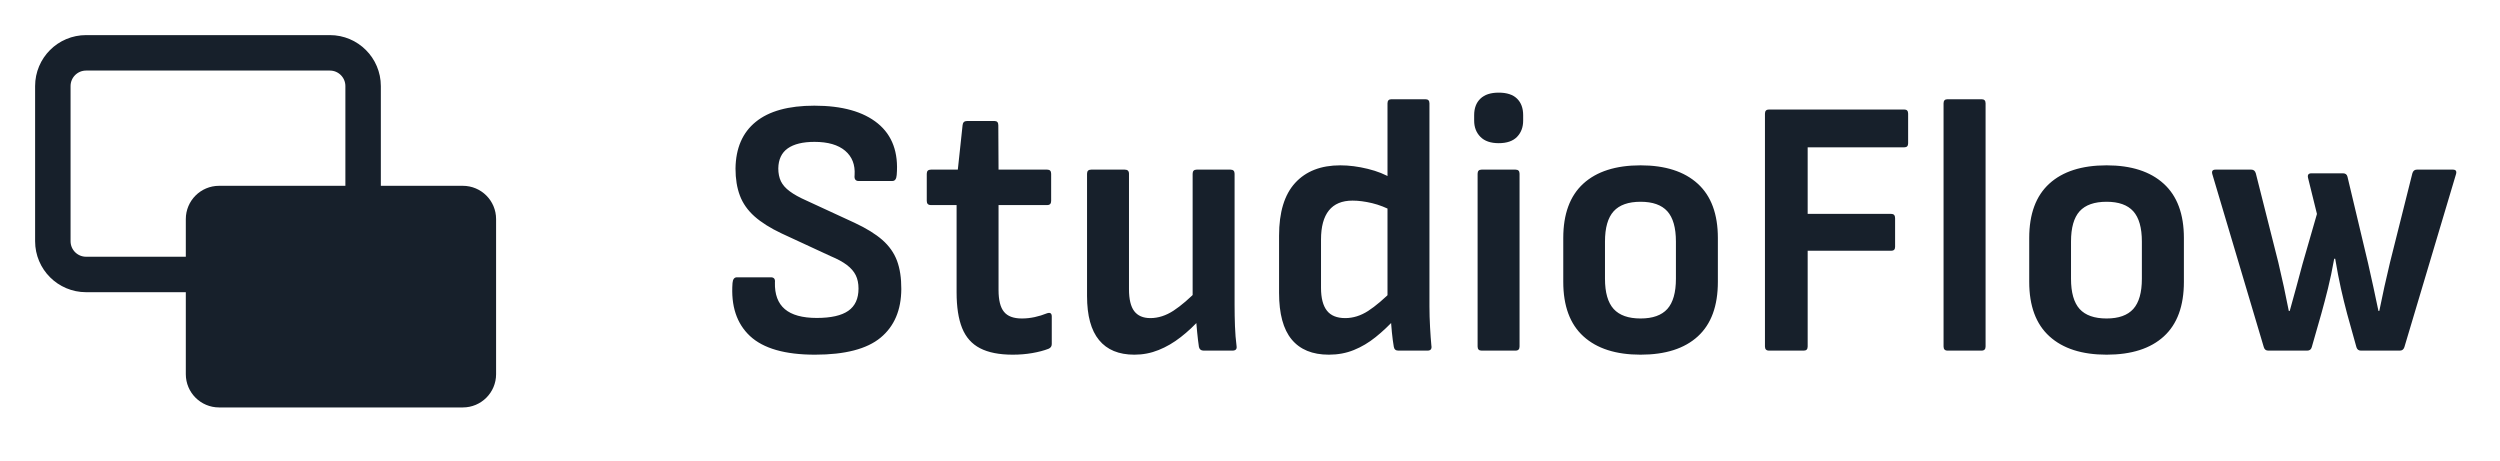
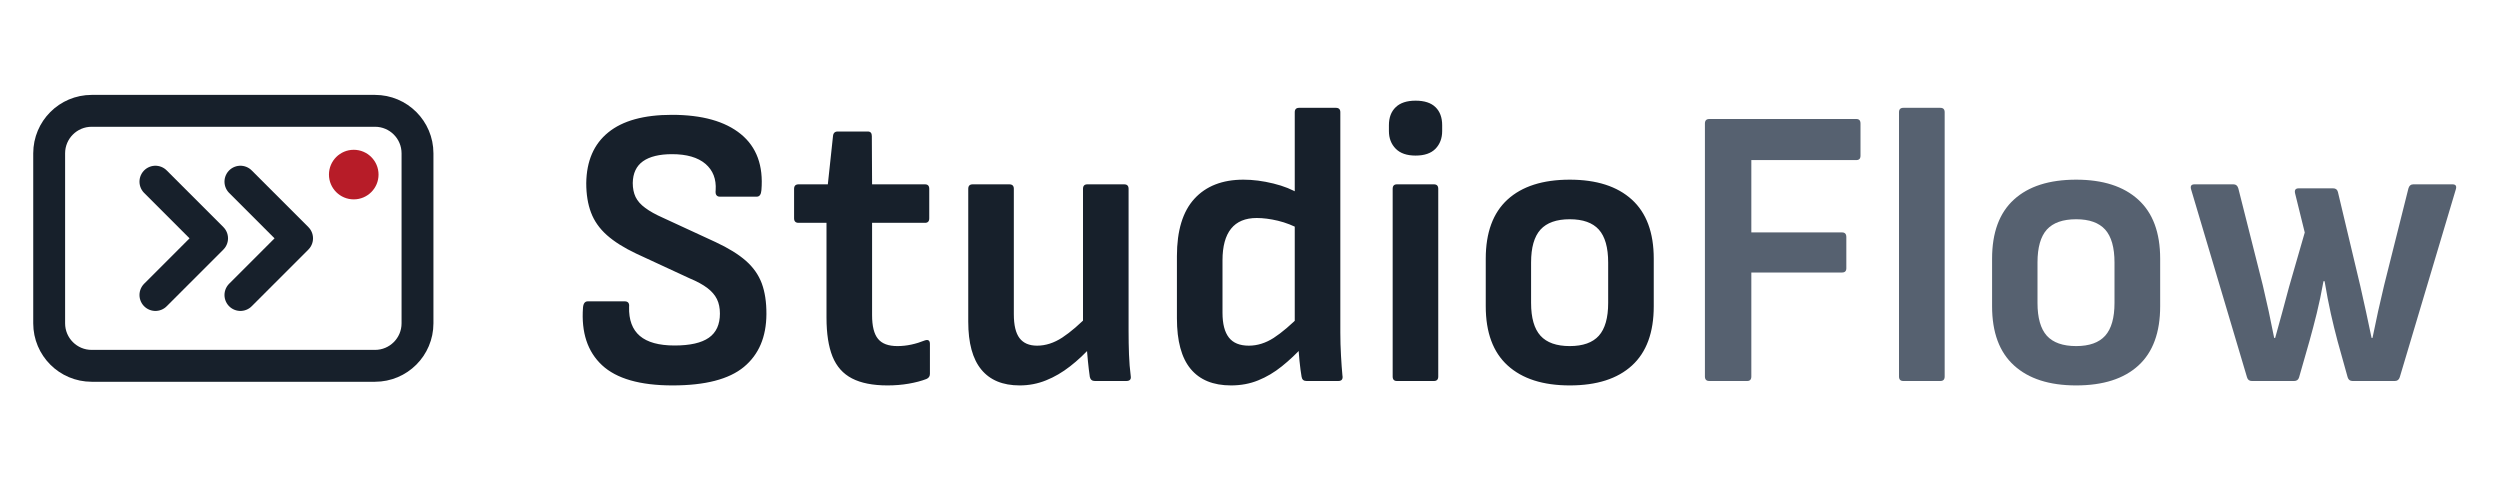
- <svg xmlns="http://www.w3.org/2000/svg" viewBox="0 0 326 60" width="326" height="60" role="img" aria-label="StudioFlow">
-   <g transform="translate(4 4) scale(2.89)">
-     <rect x="1" y="1" width="14" height="10" rx="1.5" fill="none" stroke="#17202b" stroke-width="1.6" />
-     <rect x="7" y="7" width="14" height="10" rx="1.5" fill="#17202b" />
+ <svg xmlns="http://www.w3.org/2000/svg" viewBox="0 0 300 60" width="300" height="60" role="img" aria-label="StudioFlow">
+   <g transform="translate(0.8 1.4) scale(0.85)">
+     <rect x="6" y="14" width="52" height="36" rx="6" fill="none" stroke="#17202b" stroke-width="4.5" />
+     <path d="M21 24l8 8-8 8M33 24l8 8-8 8" fill="none" stroke="#17202b" stroke-width="4.5" stroke-linecap="round" stroke-linejoin="round" />
+     <circle cx="49" cy="23" r="3.5" fill="#b71c28" />
  </g>
-   <path transform="translate(93.56 45.72)" fill="#17202b" d="M12.71 0.53Q6.85 0.53 4.24 -1.9Q1.63 -4.34 1.96 -8.81Q2.02 -9.56 2.54 -9.56H6.96Q7.57 -9.56 7.49 -8.89Q7.43 -6.56 8.78 -5.41Q10.13 -4.26 12.95 -4.26Q15.73 -4.26 17.06 -5.19Q18.39 -6.12 18.39 -8.09Q18.39 -9.1 18.03 -9.83Q17.67 -10.56 16.88 -11.16Q16.1 -11.76 14.73 -12.33L8.34 -15.29Q6.16 -16.32 4.82 -17.51Q3.49 -18.7 2.92 -20.22Q2.35 -21.73 2.35 -23.74Q2.4 -27.73 4.99 -29.83Q7.58 -31.94 12.63 -31.94Q18.07 -31.94 20.91 -29.62Q23.74 -27.3 23.37 -22.9Q23.31 -22.12 22.81 -22.12H18.37Q18.12 -22.12 17.98 -22.29Q17.83 -22.46 17.88 -22.9Q18.01 -24.9 16.65 -26.06Q15.28 -27.22 12.65 -27.22Q10.37 -27.22 9.16 -26.37Q7.96 -25.52 7.93 -23.76Q7.93 -22.8 8.27 -22.08Q8.62 -21.36 9.43 -20.77Q10.23 -20.17 11.59 -19.57L17.89 -16.66Q20.16 -15.6 21.5 -14.43Q22.83 -13.26 23.41 -11.72Q23.98 -10.18 23.97 -8.03Q23.95 -3.91 21.27 -1.69Q18.59 0.53 12.71 0.53ZM38.5 0.53Q35.86 0.53 34.24 -0.31Q32.63 -1.14 31.9 -2.94Q31.18 -4.73 31.18 -7.6V-18.98H27.83Q27.29 -18.98 27.29 -19.52V-23.06Q27.29 -23.6 27.83 -23.6H31.34L31.96 -29.39Q32.01 -29.94 32.53 -29.94H36.13Q36.62 -29.94 36.62 -29.39L36.65 -23.6H43Q43.51 -23.6 43.51 -23.06V-19.52Q43.51 -18.98 43 -18.98H36.65V-7.9Q36.65 -5.92 37.36 -5.06Q38.06 -4.19 39.69 -4.19Q40.52 -4.19 41.36 -4.37Q42.19 -4.55 42.98 -4.87Q43.59 -5.07 43.59 -4.45V-0.85Q43.59 -0.42 43.17 -0.24Q42.26 0.11 41.05 0.32Q39.84 0.53 38.5 0.53ZM54.36 0.53Q51.32 0.53 49.76 -1.37Q48.19 -3.27 48.19 -7.12V-23.06Q48.19 -23.6 48.72 -23.6H53.12Q53.66 -23.6 53.66 -23.06V-8.01Q53.66 -6.05 54.34 -5.15Q55.03 -4.24 56.45 -4.24Q57.98 -4.24 59.47 -5.21Q60.96 -6.19 62.75 -8.03L63.05 -4.24Q61.79 -2.83 60.41 -1.76Q59.03 -0.68 57.53 -0.08Q56.03 0.53 54.36 0.53ZM63.39 0Q62.89 0 62.78 -0.48Q62.65 -1.37 62.55 -2.39Q62.45 -3.4 62.39 -4.43L61.96 -6.54V-23.06Q61.96 -23.6 62.48 -23.6H66.9Q67.43 -23.6 67.43 -23.06V-5.98Q67.43 -4.54 67.48 -3.18Q67.53 -1.83 67.69 -0.58Q67.78 0 67.15 0ZM79.72 0.53Q76.51 0.53 74.87 -1.46Q73.23 -3.44 73.23 -7.53V-14.98Q73.23 -19.58 75.33 -21.87Q77.43 -24.16 81.21 -24.16Q82.93 -24.16 84.8 -23.7Q86.67 -23.24 87.92 -22.45L88.07 -18.17Q86.76 -18.89 85.36 -19.23Q83.97 -19.56 82.81 -19.56Q80.76 -19.56 79.73 -18.28Q78.7 -17 78.7 -14.48V-8.19Q78.7 -6.19 79.47 -5.21Q80.23 -4.24 81.86 -4.24Q83.39 -4.24 84.84 -5.17Q86.29 -6.11 88.17 -8L88.46 -4.25Q87.16 -2.83 85.82 -1.76Q84.48 -0.68 82.99 -0.08Q81.5 0.53 79.72 0.53ZM88.78 0Q88.27 0 88.19 -0.51Q88.05 -1.31 87.94 -2.41Q87.83 -3.5 87.81 -4.36L87.37 -6.47V-32.25Q87.37 -32.78 87.89 -32.78H92.31Q92.84 -32.78 92.84 -32.25V-5.79Q92.84 -4.47 92.92 -3.04Q93 -1.62 93.09 -0.68Q93.22 0 92.59 0ZM99.63 0Q99.12 0 99.12 -0.54V-23.06Q99.12 -23.6 99.63 -23.6H104.07Q104.59 -23.6 104.59 -23.06V-0.54Q104.59 0 104.07 0ZM101.87 -27.05Q100.3 -27.05 99.49 -27.87Q98.67 -28.7 98.67 -29.99V-30.7Q98.67 -32.08 99.49 -32.86Q100.3 -33.64 101.87 -33.64Q103.46 -33.64 104.26 -32.86Q105.06 -32.08 105.06 -30.7V-29.99Q105.06 -28.7 104.26 -27.87Q103.46 -27.05 101.87 -27.05ZM120.37 0.53Q115.55 0.53 112.92 -1.86Q110.29 -4.25 110.29 -8.97V-14.68Q110.29 -19.38 112.9 -21.77Q115.52 -24.16 120.37 -24.16Q125.19 -24.16 127.82 -21.77Q130.45 -19.38 130.45 -14.68V-8.97Q130.45 -4.25 127.84 -1.86Q125.23 0.53 120.37 0.53ZM120.37 -4.19Q122.74 -4.19 123.86 -5.43Q124.98 -6.68 124.98 -9.37V-14.22Q124.98 -16.92 123.86 -18.17Q122.74 -19.41 120.37 -19.41Q117.99 -19.41 116.86 -18.17Q115.73 -16.92 115.73 -14.22V-9.37Q115.73 -6.68 116.86 -5.43Q117.99 -4.19 120.37 -4.19ZM137.12 0Q136.59 0 136.59 -0.54V-30.9Q136.59 -31.44 137.12 -31.44H154.76Q155.26 -31.44 155.26 -30.9V-27.03Q155.26 -26.51 154.76 -26.51H142.16V-17.83H153.05Q153.56 -17.83 153.56 -17.27V-13.53Q153.56 -13.02 153.05 -13.02H142.16V-0.54Q142.16 0 141.66 0ZM160.4 0Q159.88 0 159.88 -0.54V-32.25Q159.88 -32.78 160.4 -32.78H164.84Q165.36 -32.78 165.36 -32.25V-0.54Q165.36 0 164.84 0ZM181.14 0.53Q176.32 0.53 173.69 -1.86Q171.05 -4.25 171.05 -8.97V-14.68Q171.05 -19.38 173.67 -21.77Q176.29 -24.16 181.14 -24.16Q185.95 -24.16 188.58 -21.77Q191.22 -19.38 191.22 -14.68V-8.97Q191.22 -4.25 188.61 -1.86Q186 0.53 181.14 0.53ZM181.14 -4.19Q183.5 -4.19 184.62 -5.43Q185.74 -6.68 185.74 -9.37V-14.22Q185.74 -16.92 184.62 -18.17Q183.5 -19.41 181.14 -19.41Q178.75 -19.41 177.62 -18.17Q176.5 -16.92 176.5 -14.22V-9.37Q176.5 -6.68 177.62 -5.43Q178.75 -4.19 181.14 -4.19ZM202.22 0Q201.77 0 201.64 -0.45L194.93 -23Q194.76 -23.6 195.34 -23.6H200.02Q200.46 -23.6 200.6 -23.11L203.53 -11.51Q203.91 -9.91 204.25 -8.34Q204.59 -6.77 204.9 -5.17H205.02Q205.46 -6.7 205.87 -8.25Q206.29 -9.79 206.69 -11.3L208.57 -17.82L207.41 -22.52Q207.27 -23.12 207.85 -23.12H211.97Q212.44 -23.12 212.55 -22.68L215.24 -11.38Q215.59 -9.81 215.93 -8.28Q216.27 -6.74 216.59 -5.17H216.7Q217.03 -6.75 217.37 -8.35Q217.72 -9.94 218.1 -11.51L221.01 -23.11Q221.15 -23.6 221.59 -23.6H226.3Q226.88 -23.6 226.7 -23L219.97 -0.45Q219.82 0 219.38 0H214.3Q213.86 0 213.72 -0.44L212.51 -4.78Q212.08 -6.39 211.7 -8.08Q211.32 -9.78 210.95 -11.98H210.82Q210.43 -9.81 210.01 -8.12Q209.59 -6.42 209.14 -4.81L207.89 -0.44Q207.76 0 207.3 0Z" />
+   <g transform="translate(68 45.72)">
+     <path fill="#17202b" d="M12.71 0.53Q6.85 0.53 4.24 -1.9Q1.63 -4.34 1.96 -8.81Q2.02 -9.56 2.54 -9.56H6.96Q7.57 -9.56 7.49 -8.89Q7.43 -6.56 8.78 -5.41Q10.13 -4.26 12.95 -4.26Q15.73 -4.26 17.06 -5.19Q18.39 -6.12 18.39 -8.09Q18.39 -9.1 18.03 -9.83Q17.67 -10.56 16.88 -11.16Q16.1 -11.76 14.73 -12.33L8.34 -15.29Q6.16 -16.32 4.82 -17.51Q3.49 -18.7 2.92 -20.22Q2.35 -21.73 2.35 -23.74Q2.4 -27.73 4.99 -29.83Q7.58 -31.94 12.63 -31.94Q18.07 -31.94 20.91 -29.62Q23.74 -27.3 23.37 -22.9Q23.31 -22.12 22.81 -22.12H18.37Q18.12 -22.12 17.98 -22.29Q17.83 -22.46 17.88 -22.9Q18.01 -24.9 16.65 -26.06Q15.28 -27.22 12.65 -27.22Q10.37 -27.22 9.16 -26.37Q7.96 -25.52 7.93 -23.76Q7.93 -22.8 8.27 -22.08Q8.62 -21.36 9.43 -20.77Q10.23 -20.17 11.59 -19.57L17.89 -16.66Q20.16 -15.6 21.5 -14.43Q22.83 -13.26 23.41 -11.72Q23.98 -10.18 23.97 -8.03Q23.95 -3.91 21.27 -1.69Q18.59 0.53 12.71 0.53ZM38.5 0.53Q35.86 0.53 34.24 -0.31Q32.63 -1.14 31.9 -2.94Q31.18 -4.73 31.18 -7.6V-18.98H27.83Q27.29 -18.98 27.29 -19.52V-23.06Q27.29 -23.6 27.83 -23.6H31.34L31.96 -29.39Q32.01 -29.94 32.53 -29.94H36.13Q36.62 -29.94 36.62 -29.39L36.65 -23.6H43Q43.51 -23.6 43.51 -23.06V-19.52Q43.51 -18.98 43 -18.98H36.65V-7.9Q36.65 -5.92 37.36 -5.06Q38.06 -4.19 39.69 -4.19Q40.52 -4.19 41.36 -4.37Q42.19 -4.55 42.98 -4.87Q43.59 -5.07 43.59 -4.45V-0.85Q43.59 -0.42 43.17 -0.24Q42.26 0.11 41.05 0.32Q39.84 0.53 38.5 0.53ZM54.36 0.53Q51.32 0.53 49.76 -1.37Q48.19 -3.27 48.19 -7.12V-23.06Q48.19 -23.6 48.72 -23.6H53.12Q53.66 -23.6 53.66 -23.06V-8.01Q53.66 -6.05 54.34 -5.15Q55.03 -4.24 56.45 -4.24Q57.98 -4.24 59.47 -5.21Q60.96 -6.19 62.75 -8.03L63.05 -4.24Q61.79 -2.83 60.41 -1.76Q59.03 -0.68 57.53 -0.08Q56.03 0.53 54.36 0.53ZM63.39 0Q62.89 0 62.78 -0.48Q62.65 -1.37 62.55 -2.39Q62.45 -3.4 62.39 -4.43L61.96 -6.54V-23.06Q61.96 -23.6 62.48 -23.6H66.9Q67.43 -23.6 67.43 -23.06V-5.98Q67.43 -4.54 67.48 -3.18Q67.53 -1.83 67.69 -0.58Q67.78 0 67.15 0ZM79.72 0.53Q76.51 0.53 74.87 -1.46Q73.23 -3.44 73.23 -7.53V-14.98Q73.23 -19.58 75.33 -21.87Q77.43 -24.16 81.21 -24.16Q82.93 -24.16 84.8 -23.7Q86.67 -23.24 87.92 -22.45L88.07 -18.17Q86.76 -18.89 85.36 -19.23Q83.97 -19.56 82.81 -19.56Q80.76 -19.56 79.73 -18.28Q78.7 -17 78.7 -14.48V-8.19Q78.7 -6.19 79.47 -5.21Q80.23 -4.24 81.86 -4.24Q83.39 -4.24 84.84 -5.17Q86.29 -6.11 88.17 -8L88.46 -4.25Q87.16 -2.83 85.82 -1.76Q84.48 -0.68 82.99 -0.08Q81.5 0.53 79.72 0.53ZM88.78 0Q88.27 0 88.19 -0.51Q88.05 -1.31 87.94 -2.41Q87.83 -3.5 87.81 -4.36L87.37 -6.47V-32.25Q87.37 -32.78 87.89 -32.78H92.31Q92.84 -32.78 92.84 -32.25V-5.79Q92.84 -4.47 92.92 -3.04Q93 -1.62 93.09 -0.68Q93.22 0 92.59 0ZM99.63 0Q99.12 0 99.12 -0.54V-23.06Q99.12 -23.6 99.63 -23.6H104.07Q104.59 -23.6 104.59 -23.06V-0.54Q104.59 0 104.07 0ZM101.87 -27.05Q100.3 -27.05 99.49 -27.87Q98.67 -28.7 98.67 -29.99V-30.7Q98.67 -32.08 99.49 -32.86Q100.3 -33.64 101.87 -33.64Q103.46 -33.64 104.26 -32.86Q105.06 -32.08 105.06 -30.7V-29.99Q105.06 -28.7 104.26 -27.87Q103.46 -27.05 101.87 -27.05ZM120.37 0.53Q115.55 0.53 112.92 -1.86Q110.29 -4.25 110.29 -8.97V-14.68Q110.29 -19.38 112.9 -21.77Q115.52 -24.16 120.37 -24.16Q125.19 -24.16 127.82 -21.77Q130.45 -19.38 130.45 -14.68V-8.97Q130.45 -4.25 127.84 -1.86Q125.23 0.53 120.37 0.53ZM120.37 -4.19Q122.74 -4.19 123.86 -5.43Q124.98 -6.68 124.98 -9.37V-14.22Q124.98 -16.92 123.86 -18.17Q122.74 -19.41 120.37 -19.41Q117.99 -19.41 116.86 -18.17Q115.73 -16.92 115.73 -14.22V-9.37Q115.73 -6.68 116.86 -5.43Q117.99 -4.19 120.37 -4.19Z" />
+     <path fill="#566170" d="M137.12 0Q136.59 0 136.59 -0.54V-30.9Q136.59 -31.44 137.12 -31.44H154.76Q155.26 -31.44 155.26 -30.9V-27.03Q155.26 -26.51 154.76 -26.51H142.16V-17.83H153.05Q153.56 -17.83 153.56 -17.27V-13.53Q153.56 -13.02 153.05 -13.02H142.16V-0.54Q142.16 0 141.66 0ZM160.4 0Q159.88 0 159.88 -0.54V-32.25Q159.88 -32.78 160.4 -32.78H164.84Q165.36 -32.78 165.36 -32.25V-0.54Q165.36 0 164.84 0ZM181.14 0.53Q176.32 0.53 173.69 -1.86Q171.05 -4.25 171.05 -8.97V-14.68Q171.05 -19.38 173.67 -21.77Q176.29 -24.16 181.14 -24.16Q185.95 -24.16 188.58 -21.77Q191.22 -19.38 191.22 -14.68V-8.97Q191.22 -4.25 188.61 -1.86Q186 0.53 181.14 0.53ZM181.14 -4.19Q183.5 -4.19 184.62 -5.43Q185.74 -6.68 185.74 -9.37V-14.22Q185.74 -16.92 184.62 -18.17Q183.5 -19.41 181.14 -19.41Q178.75 -19.41 177.62 -18.17Q176.5 -16.92 176.5 -14.22V-9.37Q176.5 -6.68 177.62 -5.43Q178.75 -4.19 181.14 -4.19ZM202.22 0Q201.77 0 201.64 -0.45L194.93 -23Q194.76 -23.6 195.34 -23.6H200.02Q200.46 -23.6 200.6 -23.11L203.53 -11.51Q203.91 -9.91 204.25 -8.34Q204.59 -6.77 204.9 -5.17H205.02Q205.46 -6.7 205.87 -8.25Q206.29 -9.79 206.69 -11.3L208.57 -17.82L207.41 -22.52Q207.27 -23.12 207.85 -23.12H211.97Q212.44 -23.12 212.55 -22.68L215.24 -11.38Q215.59 -9.81 215.93 -8.28Q216.27 -6.74 216.59 -5.17H216.7Q217.03 -6.75 217.37 -8.35Q217.72 -9.94 218.1 -11.51L221.01 -23.11Q221.15 -23.6 221.59 -23.6H226.3Q226.88 -23.6 226.7 -23L219.97 -0.45Q219.82 0 219.38 0H214.3Q213.86 0 213.72 -0.44L212.51 -4.78Q212.08 -6.39 211.7 -8.08Q211.32 -9.78 210.95 -11.98H210.82Q210.43 -9.81 210.01 -8.12Q209.59 -6.42 209.14 -4.81L207.89 -0.44Q207.76 0 207.3 0Z" />
+   </g>
</svg>
